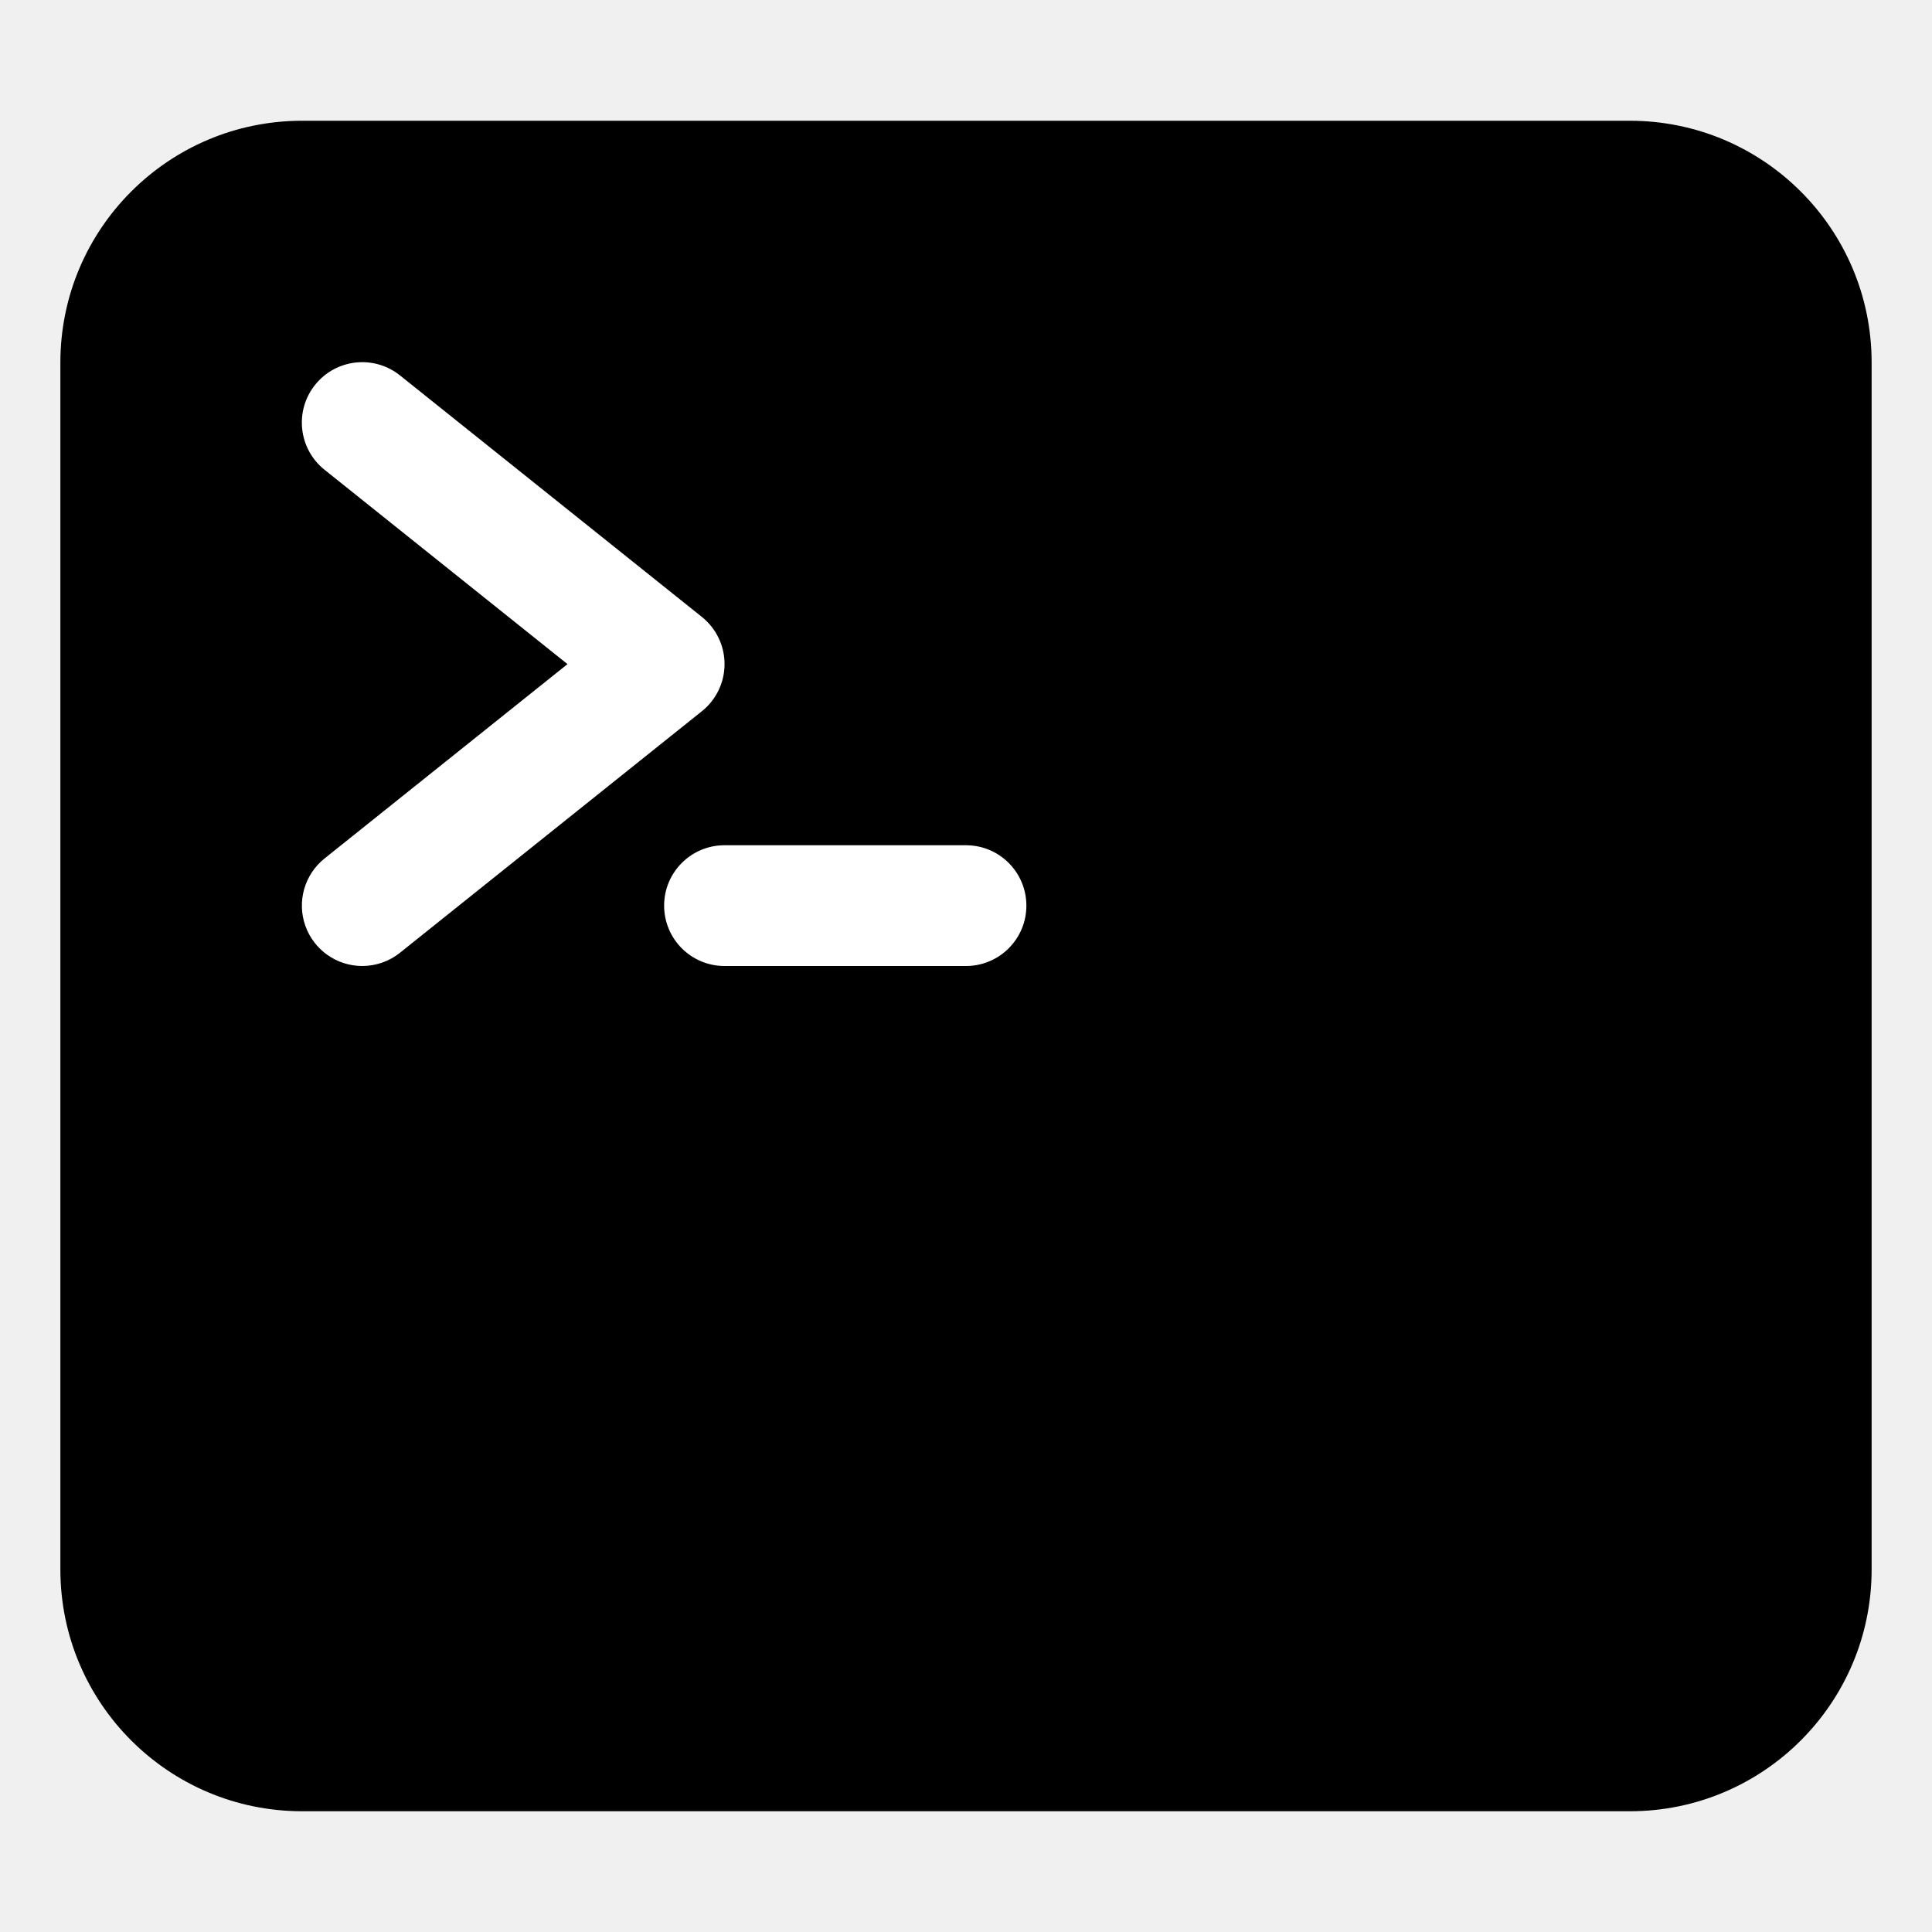
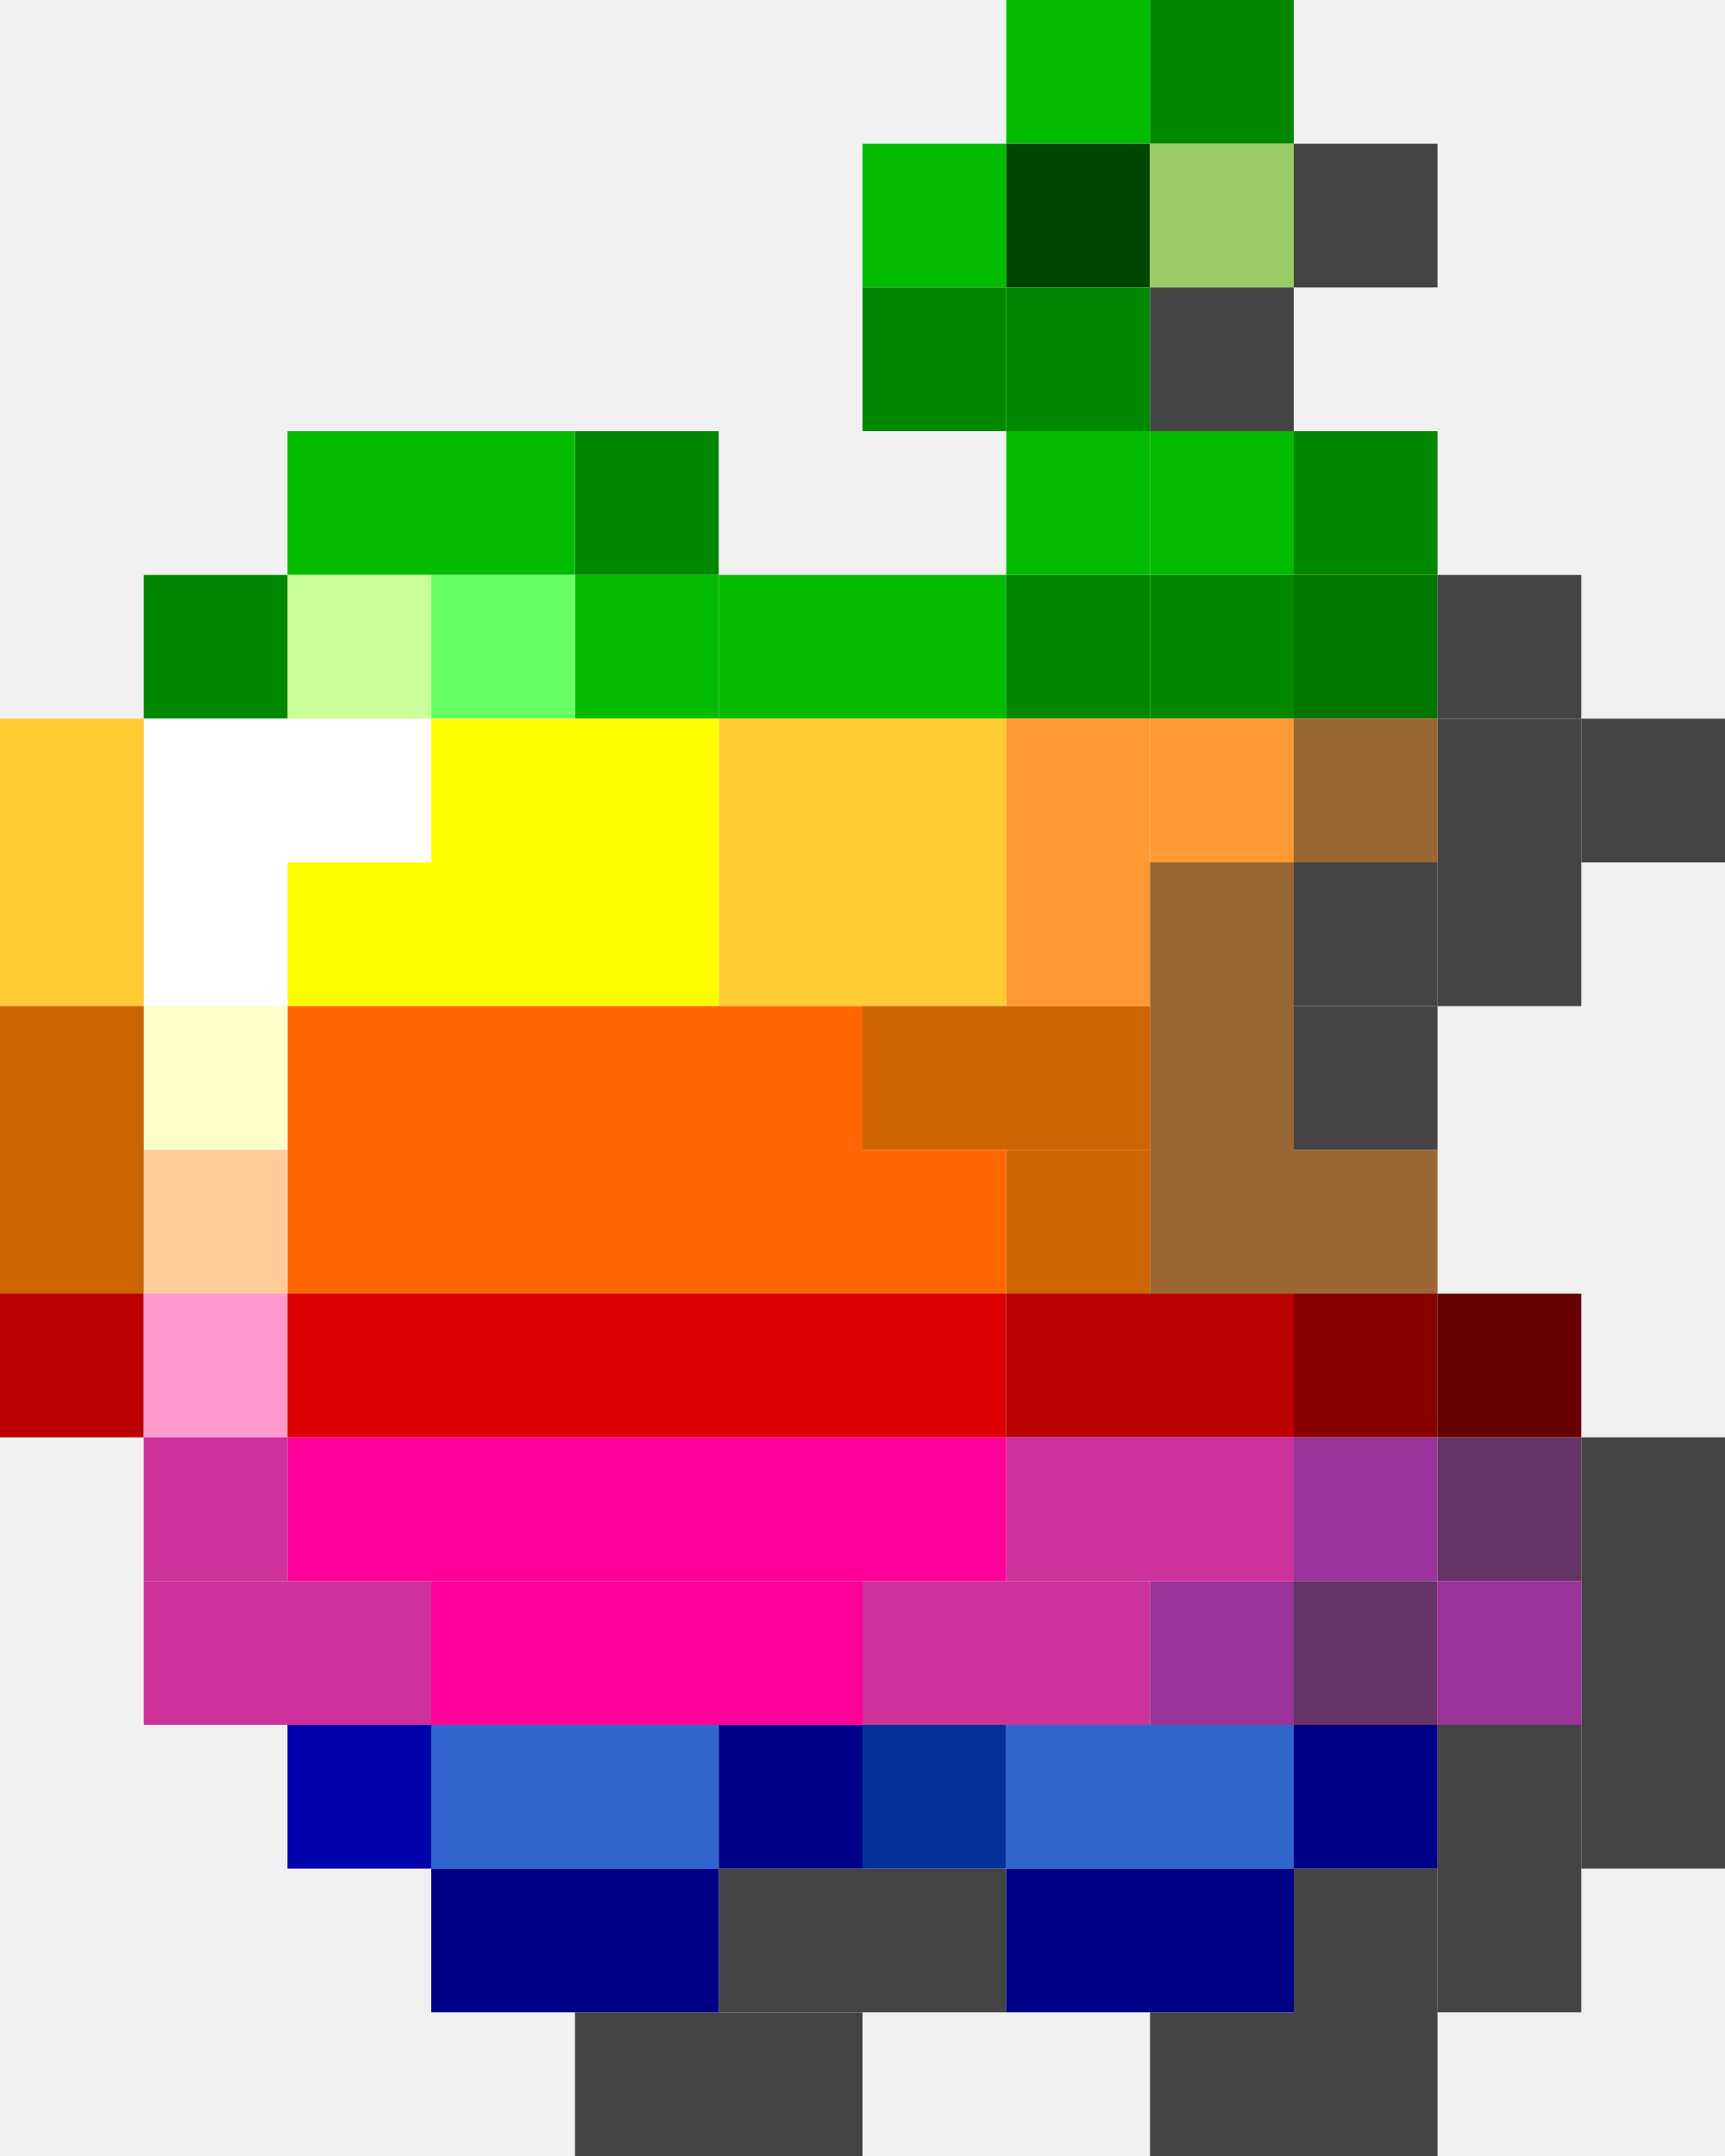
- <svg xmlns="http://www.w3.org/2000/svg" width="512" height="512" viewBox="0 0 512 512" version="1.1" id="svg1">
-   <defs id="defs1" />
-   <rect style="fill:#ffffff;fill-opacity:1;stroke:none;stroke-width:32;stroke-linecap:square;stroke-linejoin:miter;stroke-miterlimit:4;stroke-dasharray:none;stroke-dashoffset:0;stroke-opacity:1;paint-order:markers stroke fill" id="rect2" width="400" height="400" x="56" y="56" ry="0" />
-   <path d="M432,32H80A64.07,64.07,0,0,0,16,96V416a64.07,64.07,0,0,0,64,64H432a64.07,64.07,0,0,0,64-64V96A64.07,64.07,0,0,0,432,32ZM96,256a16,16,0,0,1-10-28.49L150.39,176,86,124.49a16,16,0,1,1,20-25l80,64a16,16,0,0,1,0,25l-80,64A16,16,0,0,1,96,256Zm160,0H192a16,16,0,0,1,0-32h64a16,16,0,0,1,0,32Z" id="path1" />
+ <svg xmlns="http://www.w3.org/2000/svg" id="Layer_2" width="12" height="15" version="1.1" viewBox="0 0 12 15">
+   <rect x="8" width="1" height="1" fill="#080" />
+   <rect x="7" width="1" height="1" fill="#03bb00" />
+   <rect x="6" y="1" width="1" height="1" fill="#03bb00" />
+   <rect x="7" y="1" width="1" height="1" fill="#004401" />
+   <rect x="8" y="1" width="1" height="1" fill="#9acb65" />
+   <rect x="9" y="1" width="1" height="1" fill="#444" />
+   <rect x="6" y="2" width="1" height="1" fill="#080" />
+   <rect x="7" y="2" width="1" height="1" fill="#080" />
+   <rect x="8" y="2" width="1" height="1" fill="#444" />
+   <rect x="7" y="3" width="1" height="1" fill="#03bb00" />
+   <rect x="8" y="3" width="1" height="1" fill="#03bb00" />
+   <rect x="9" y="3" width="1" height="1" fill="#080" />
+   <rect x="4" y="3" width="1" height="1" fill="#080" />
+   <rect x="2" y="3" width="1" height="1" fill="#03bb00" />
+   <rect x="3" y="3" width="1" height="1" fill="#03bb00" />
+   <rect x="4" y="4" width="1" height="1" fill="#03bb00" />
+   <rect x="5" y="4" width="1" height="1" fill="#03bb00" />
+   <rect x="6" y="4" width="1" height="1" fill="#03bb00" />
+   <rect x="3" y="4" width="1" height="1" fill="#6f6" />
+   <rect x="2" y="4" width="1" height="1" fill="#ccfe99" />
+   <rect x="1" y="4" width="1" height="1" fill="#080" />
+   <rect x="7" y="4" width="1" height="1" fill="#080" />
+   <rect x="8" y="4" width="1" height="1" fill="#080" />
+   <rect x="9" y="4" width="1" height="1" fill="#027700" />
+   <rect x="10" y="4" width="1" height="1" fill="#444" />
+   <rect x="10" y="5" width="1" height="1" fill="#444" />
+   <rect x="10" y="6" width="1" height="1" fill="#444" />
+   <rect x="11" y="5" width="1" height="1" fill="#444" />
+   <rect x="9" y="6" width="1" height="1" fill="#444" />
+   <rect x="9" y="7" width="1" height="1" fill="#444" />
+   <rect x="9" y="5" width="1" height="1" fill="#9a6633" />
+   <rect x="7" y="5" width="1" height="1" fill="#f93" />
+   <rect x="8" y="5" width="1" height="1" fill="#f93" />
+   <rect x="7" y="6" width="1" height="1" fill="#f93" />
+   <rect x="5" y="5" width="2" height="2" fill="#fc3" />
+   <rect x="3" y="5" width="2" height="2" fill="#ff0" />
+   <rect x="2" y="6" width="1" height="1" fill="#ff0" />
+   <rect x="1" y="5" width="2" height="1" fill="#fff" />
+   <rect x="1" y="6" width="1" height="1" fill="#fff" />
+   <rect y="5" width="1" height="2" fill="#fc3" />
+   <rect x="8" y="6" width="1" height="3" fill="#9a6633" />
+   <rect x="9" y="8" width="1" height="1" fill="#9a6633" />
+   <rect x="6" y="7" width="2" height="1" fill="#cc6502" />
+   <rect x="7" y="8" width="1" height="1" fill="#cc6502" />
+   <rect x="6" y="8" width="1" height="1" fill="#ff6602" />
+   <rect x="2" y="7" width="4" height="2" fill="#ff6602" />
+   <rect x="1" y="7" width="1" height="1" fill="#ffc" />
+   <rect x="1" y="8" width="1" height="1" fill="#fc9" />
+   <rect y="7" width="1" height="2" fill="#cc6502" />
+   <rect y="9" width="1" height="1" fill="#bb0100" />
+   <rect x="1" y="9" width="1" height="1" fill="#f9c" />
+   <rect x="2" y="9" width="5" height="1" fill="#dc0100" />
+   <rect x="7" y="9" width="2" height="1" fill="#bb0100" />
+   <rect x="9" y="9" width="1" height="1" fill="#880101" />
+   <rect x="10" y="9" width="1" height="1" fill="#660001" />
+   <rect x="10" y="10" width="1" height="1" fill="#636" />
+   <rect x="11" y="10" width="1" height="3" fill="#444" />
+   <rect x="10" y="12" width="1" height="2" fill="#444" />
+   <rect x="9" y="13" width="1" height="2" fill="#444" />
+   <rect x="8" y="14" width="1" height="1" fill="#444" />
+   <rect x="5" y="13" width="2" height="1" fill="#444" />
+   <rect x="4" y="14" width="2" height="1" fill="#444" />
+   <rect x="9" y="11" width="1" height="1" fill="#636" />
+   <rect x="9" y="10" width="1" height="1" fill="#939" />
+   <rect x="10" y="11" width="1" height="1" fill="#939" />
+   <rect x="8" y="11" width="1" height="1" fill="#939" />
+   <rect x="7" y="10" width="2" height="1" fill="#cc329a" />
+   <rect x="6" y="11" width="2" height="1" fill="#cc329a" />
+   <rect x="1" y="11" width="2" height="1" fill="#cc329a" />
+   <rect x="1" y="10" width="1" height="1" fill="#cc329a" />
+   <rect x="2" y="10" width="5" height="1" fill="#ff0098" />
+   <rect x="3" y="11" width="3" height="1" fill="#ff0098" />
+   <rect x="3" y="12" width="2" height="1" fill="#36c" />
+   <rect x="7" y="12" width="2" height="1" fill="#36c" />
+   <rect x="5" y="12" width="1" height="1" fill="#008" />
+   <rect x="9" y="12" width="1" height="1" fill="#008" />
+   <rect x="7" y="13" width="2" height="1" fill="#008" />
+   <rect x="3" y="13" width="2" height="1" fill="#008" />
+   <rect x="6" y="12" width="1" height="1" fill="#033399" />
+   <rect x="2" y="12" width="1" height="1" fill="#00a" />
</svg>
